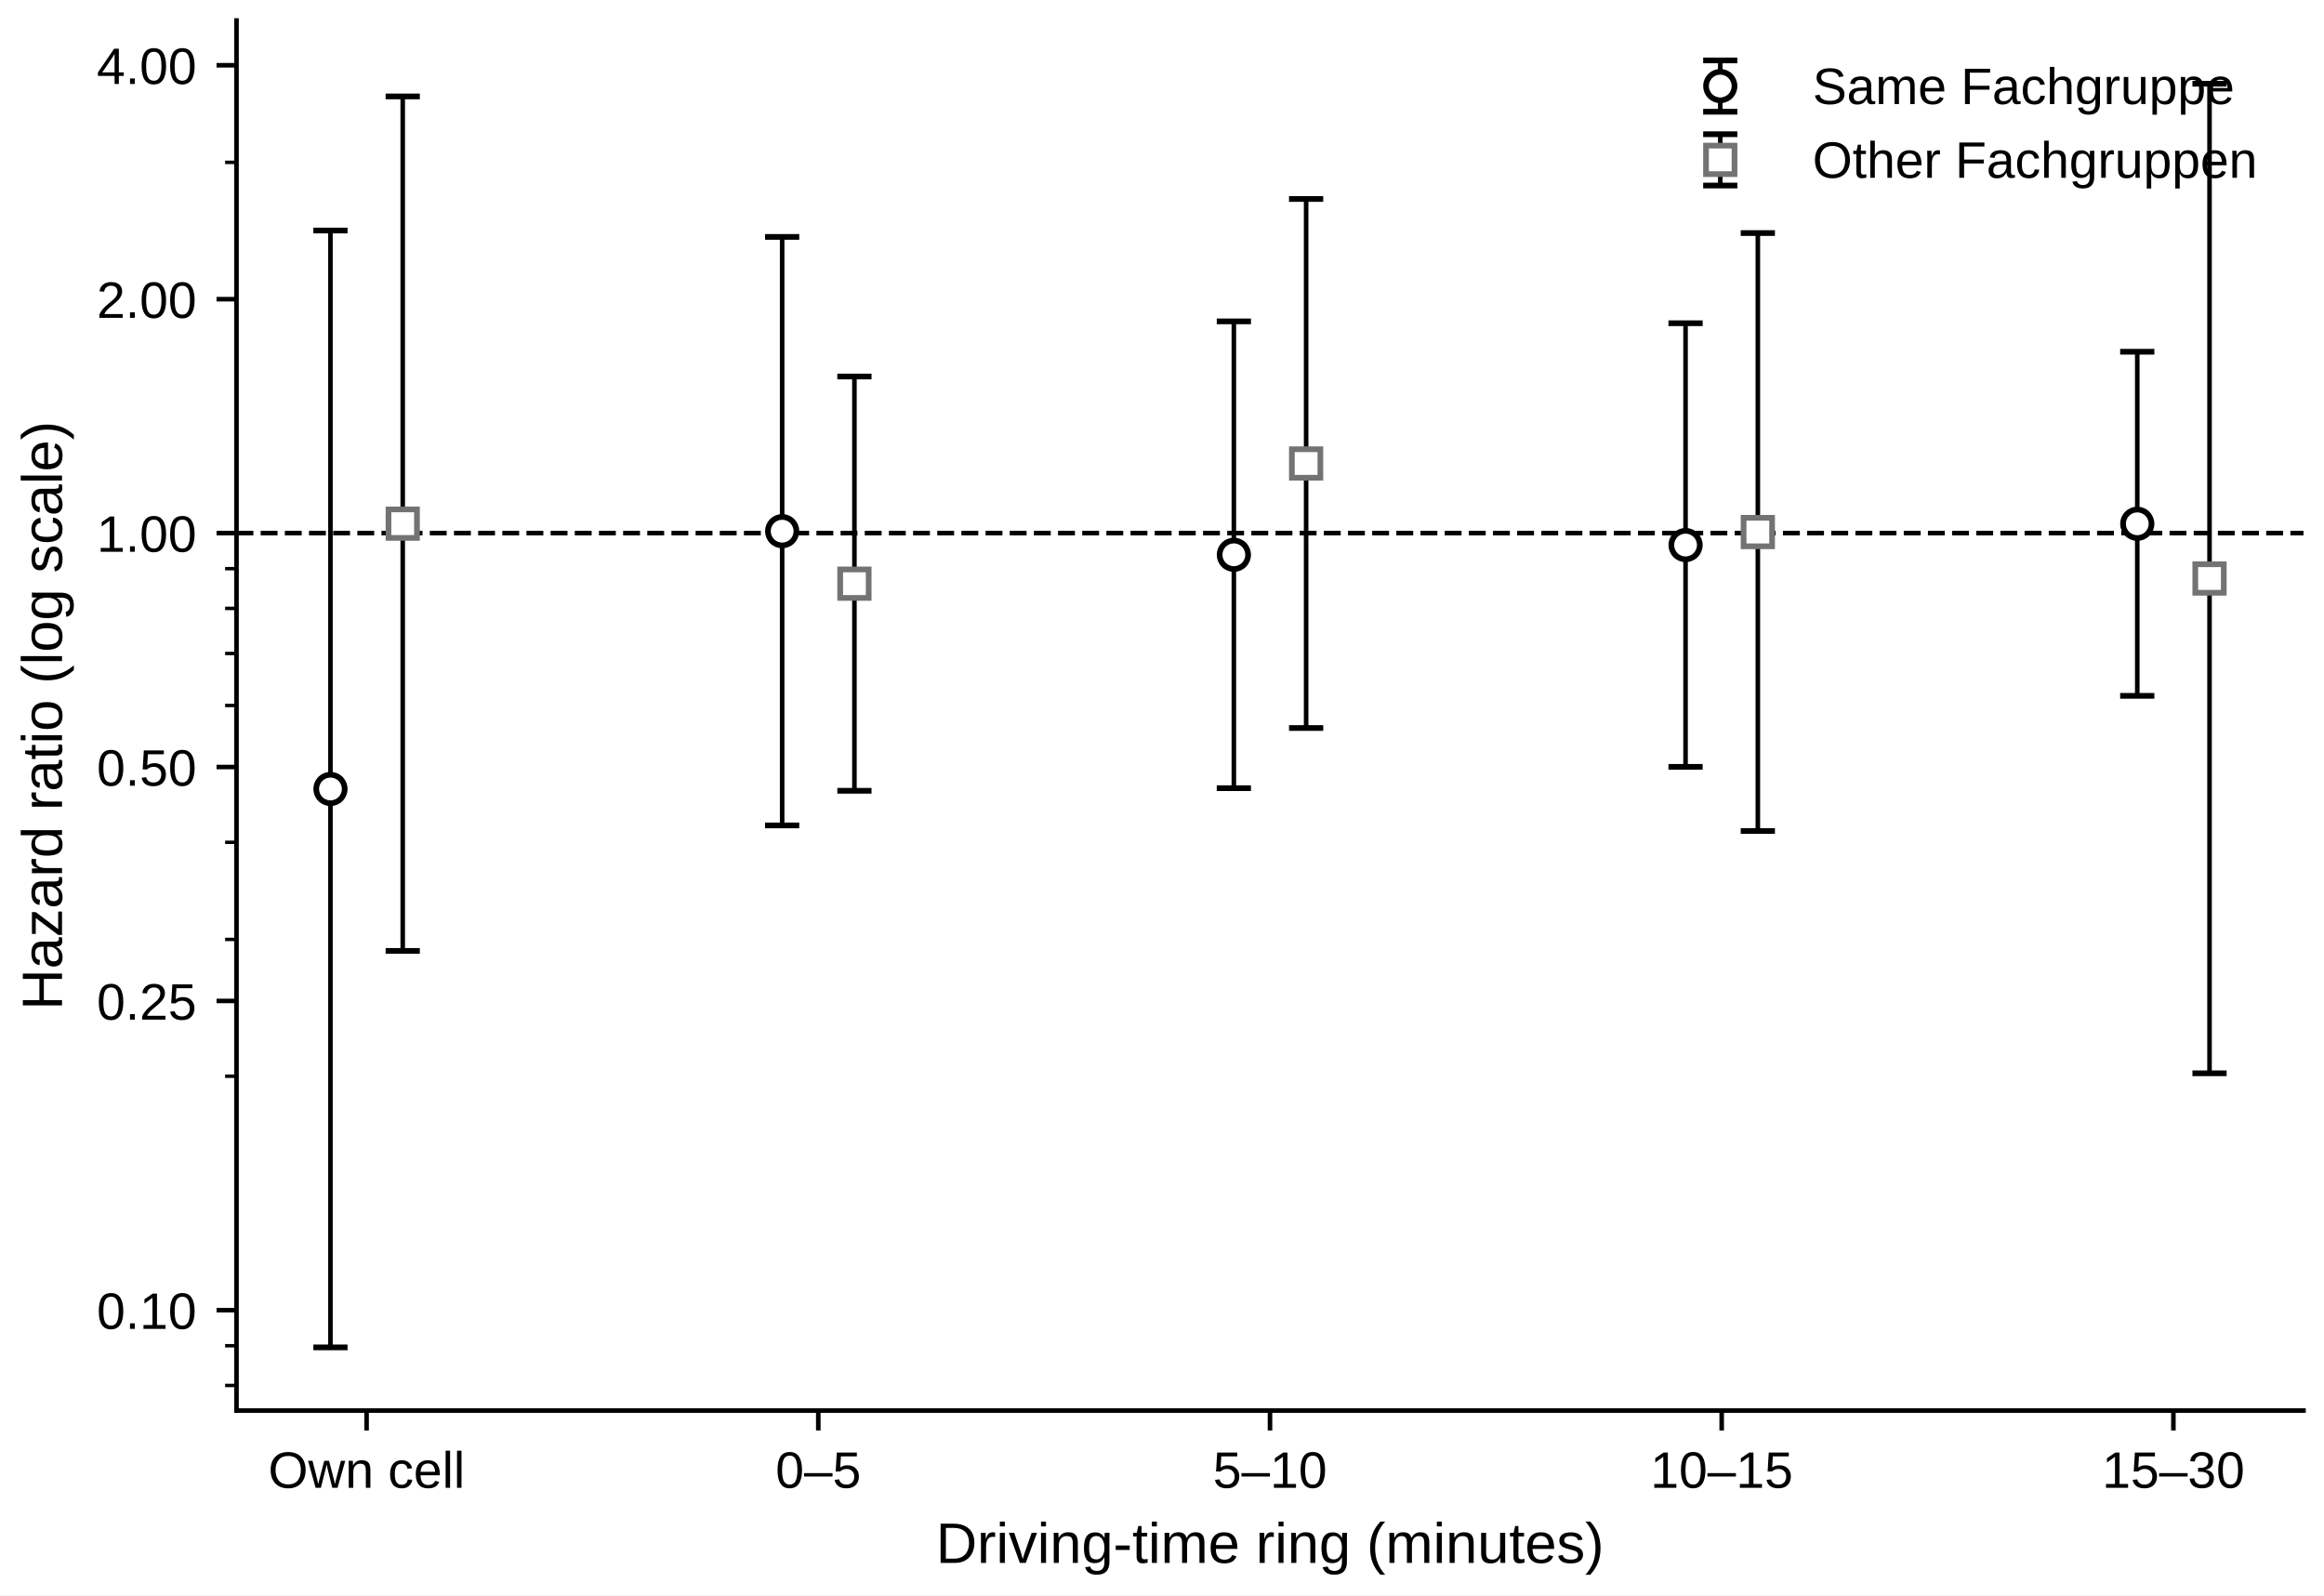
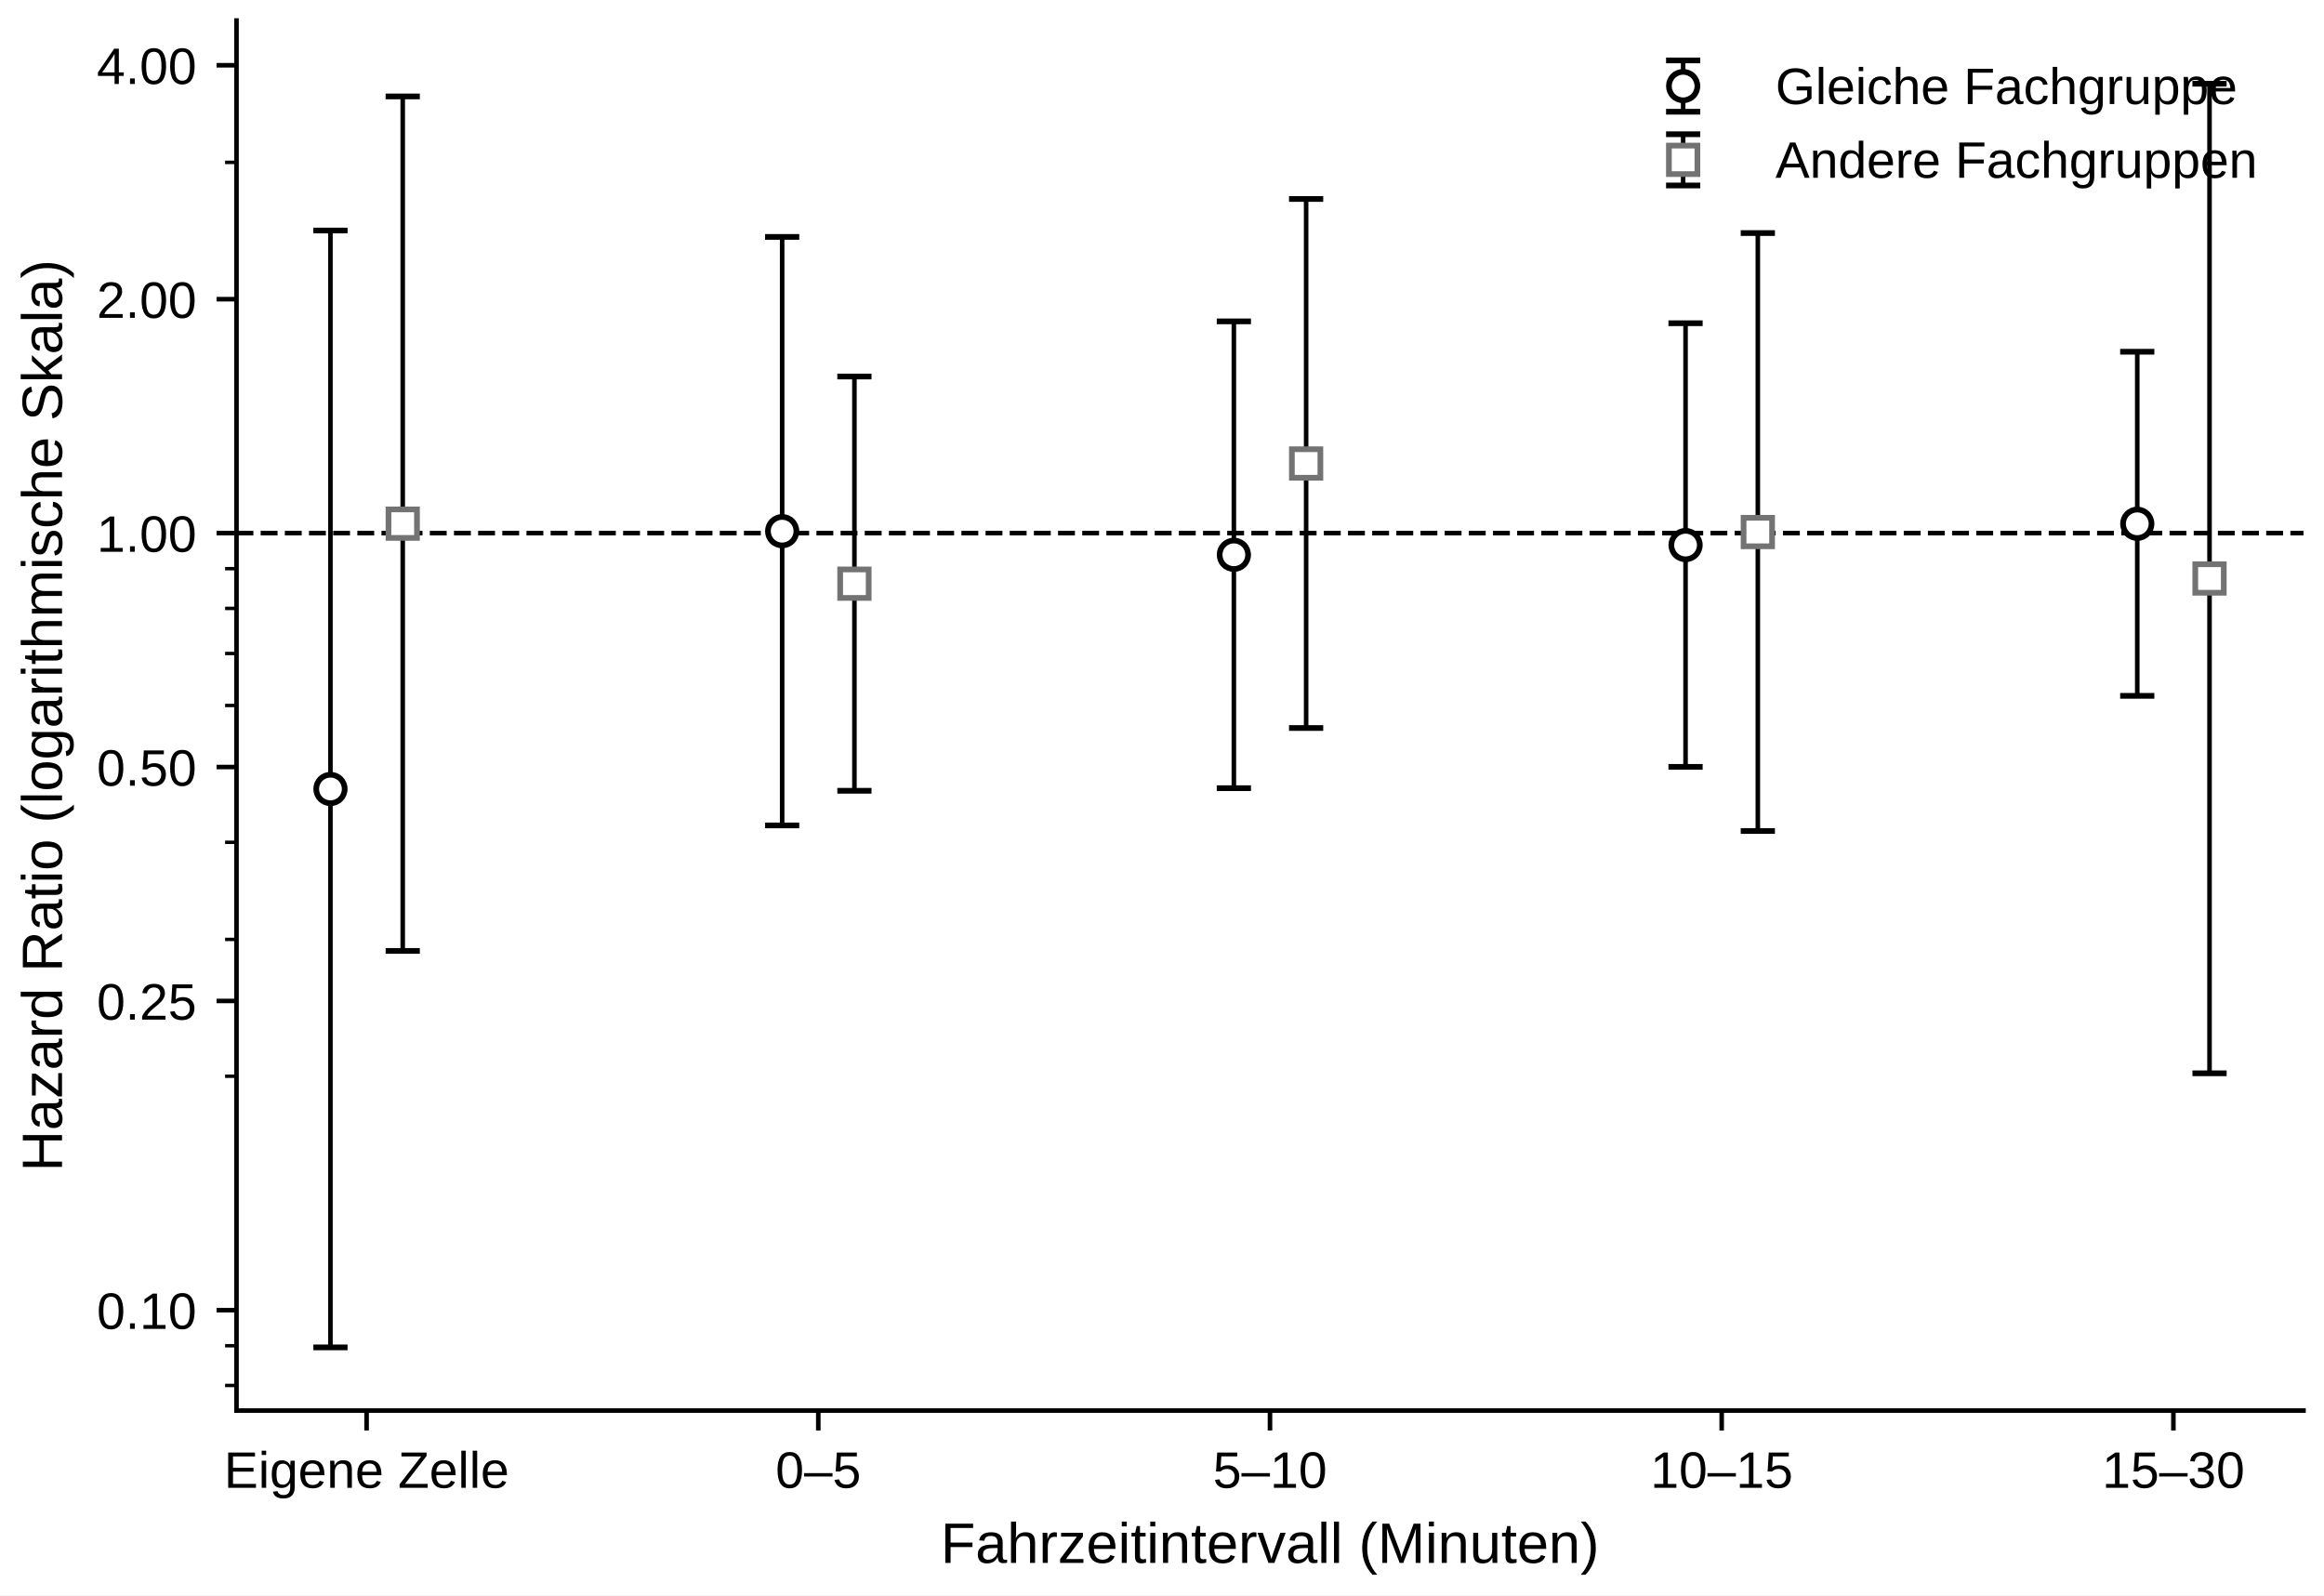
- <svg xmlns="http://www.w3.org/2000/svg" xmlns:xlink="http://www.w3.org/1999/xlink" width="407.8pt" height="279.972pt" viewBox="0 0 407.8 279.972" version="1.1">
+ <svg xmlns="http://www.w3.org/2000/svg" xmlns:xlink="http://www.w3.org/1999/xlink" width="407.8pt" height="279.967pt" viewBox="0 0 407.8 279.967" version="1.1">
  <defs>
    <style type="text/css">*{stroke-linejoin: round; stroke-linecap: butt}</style>
  </defs>
  <g id="figure_1">
    <g id="patch_1">
-       <path d="M 0 279.972  L 407.8 279.972  L 407.8 0  L 0 0  z " style="fill: #ffffff" />
+       <path d="M 0 279.967  L 407.8 279.967  L 407.8 0  L 0 0  z " style="fill: #ffffff" />
    </g>
    <g id="axes_1">
      <g id="patch_2">
        <path d="M 41.5 247.536  L 404.2 247.536  L 404.2 3.6  L 41.5 3.6  z " style="fill: #ffffff" />
      </g>
      <g id="matplotlib.axis_1">
        <g id="xtick_1">
          <g id="line2d_1">
            <defs>
-               <path id="mbccfac1403" d="M 0 0  L 0 3.5  " style="stroke: #000000; stroke-width: 0.8" />
+               <path id="m76d1884010" d="M 0 0  L 0 3.5  " style="stroke: #000000; stroke-width: 0.8" />
            </defs>
            <g>
-               <use xlink:href="#mbccfac1403" x="64.327" y="247.536" style="stroke: #000000; stroke-width: 0.8" />
+               <use xlink:href="#m76d1884010" x="64.327" y="247.536" style="stroke: #000000; stroke-width: 0.8" />
            </g>
          </g>
          <g id="text_1">
-             <text style="font-size: 9px; font-family: 'Arial', 'Helvetica', 'DejaVu Sans', sans-serif; text-anchor: middle" x="64.327" y="261.093" transform="rotate(-0 64.32708 261.0933)">Own cell</text>
+             <text style="font-size: 9px; font-family: 'Arial', 'Helvetica', 'DejaVu Sans', sans-serif; text-anchor: middle" x="64.327" y="261.088" transform="rotate(-0 64.32708 261.0882)">Eigene Zelle</text>
          </g>
        </g>
        <g id="xtick_2">
          <g id="line2d_2">
            <g>
-               <use xlink:href="#mbccfac1403" x="143.588" y="247.536" style="stroke: #000000; stroke-width: 0.8" />
+               <use xlink:href="#m76d1884010" x="143.588" y="247.536" style="stroke: #000000; stroke-width: 0.8" />
            </g>
          </g>
          <g id="text_2">
            <text style="font-size: 9px; font-family: 'Arial', 'Helvetica', 'DejaVu Sans', sans-serif; text-anchor: middle" x="143.588" y="261.088" transform="rotate(-0 143.5884 261.0882)">0–5</text>
          </g>
        </g>
        <g id="xtick_3">
          <g id="line2d_3">
            <g>
-               <use xlink:href="#mbccfac1403" x="222.85" y="247.536" style="stroke: #000000; stroke-width: 0.8" />
+               <use xlink:href="#m76d1884010" x="222.85" y="247.536" style="stroke: #000000; stroke-width: 0.8" />
            </g>
          </g>
          <g id="text_3">
            <text style="font-size: 9px; font-family: 'Arial', 'Helvetica', 'DejaVu Sans', sans-serif; text-anchor: middle" x="222.85" y="261.088" transform="rotate(-0 222.8498 261.0882)">5–10</text>
          </g>
        </g>
        <g id="xtick_4">
          <g id="line2d_4">
            <g>
-               <use xlink:href="#mbccfac1403" x="302.111" y="247.536" style="stroke: #000000; stroke-width: 0.8" />
+               <use xlink:href="#m76d1884010" x="302.111" y="247.536" style="stroke: #000000; stroke-width: 0.8" />
            </g>
          </g>
          <g id="text_4">
            <text style="font-size: 9px; font-family: 'Arial', 'Helvetica', 'DejaVu Sans', sans-serif; text-anchor: middle" x="302.111" y="261.088" transform="rotate(-0 302.1112 261.0882)">10–15</text>
          </g>
        </g>
        <g id="xtick_5">
          <g id="line2d_5">
            <g>
-               <use xlink:href="#mbccfac1403" x="381.373" y="247.536" style="stroke: #000000; stroke-width: 0.8" />
+               <use xlink:href="#m76d1884010" x="381.373" y="247.536" style="stroke: #000000; stroke-width: 0.8" />
            </g>
          </g>
          <g id="text_5">
            <text style="font-size: 9px; font-family: 'Arial', 'Helvetica', 'DejaVu Sans', sans-serif; text-anchor: middle" x="381.373" y="261.088" transform="rotate(-0 381.3725 261.0882)">15–30</text>
          </g>
        </g>
        <g id="text_6">
-           <text style="font-size: 10px; font-family: 'Arial', 'Helvetica', 'DejaVu Sans', sans-serif; text-anchor: middle" x="222.85" y="274.268" transform="rotate(-0 222.8498 274.2677)">Driving-time ring (minutes)</text>
+           <text style="font-size: 10px; font-family: 'Arial', 'Helvetica', 'DejaVu Sans', sans-serif; text-anchor: middle" x="222.85" y="274.263" transform="rotate(-0 222.8498 274.2627)">Fahrzeitintervall (Minuten)</text>
        </g>
      </g>
      <g id="matplotlib.axis_2">
        <g id="ytick_1">
          <g id="line2d_6">
            <defs>
-               <path id="mbd9228f3bc" d="M 0 0  L -3.5 0  " style="stroke: #000000; stroke-width: 0.8" />
+               <path id="mbd39e6de66" d="M 0 0  L -3.5 0  " style="stroke: #000000; stroke-width: 0.8" />
            </defs>
            <g>
-               <use xlink:href="#mbd9228f3bc" x="41.5" y="229.917" style="stroke: #000000; stroke-width: 0.8" />
+               <use xlink:href="#mbd39e6de66" x="41.5" y="229.917" style="stroke: #000000; stroke-width: 0.8" />
            </g>
          </g>
          <g id="text_7">
            <text style="font-size: 9px; font-family: 'Arial', 'Helvetica', 'DejaVu Sans', sans-serif; text-anchor: end" x="34.5" y="233.193" transform="rotate(-0 34.49981 233.1928)">0.10</text>
          </g>
        </g>
        <g id="ytick_2">
          <g id="line2d_7">
            <g>
-               <use xlink:href="#mbd9228f3bc" x="41.5" y="175.652" style="stroke: #000000; stroke-width: 0.8" />
+               <use xlink:href="#mbd39e6de66" x="41.5" y="175.652" style="stroke: #000000; stroke-width: 0.8" />
            </g>
          </g>
          <g id="text_8">
            <text style="font-size: 9px; font-family: 'Arial', 'Helvetica', 'DejaVu Sans', sans-serif; text-anchor: end" x="34.5" y="178.928" transform="rotate(-0 34.49981 178.9283)">0.25</text>
          </g>
        </g>
        <g id="ytick_3">
          <g id="line2d_8">
            <g>
-               <use xlink:href="#mbd9228f3bc" x="41.5" y="134.603" style="stroke: #000000; stroke-width: 0.8" />
+               <use xlink:href="#mbd39e6de66" x="41.5" y="134.603" style="stroke: #000000; stroke-width: 0.8" />
            </g>
          </g>
          <g id="text_9">
            <text style="font-size: 9px; font-family: 'Arial', 'Helvetica', 'DejaVu Sans', sans-serif; text-anchor: end" x="34.5" y="137.879" transform="rotate(-0 34.49981 137.8787)">0.50</text>
          </g>
        </g>
        <g id="ytick_4">
          <g id="line2d_9">
            <g>
-               <use xlink:href="#mbd9228f3bc" x="41.5" y="93.553" style="stroke: #000000; stroke-width: 0.8" />
+               <use xlink:href="#mbd39e6de66" x="41.5" y="93.553" style="stroke: #000000; stroke-width: 0.8" />
            </g>
          </g>
          <g id="text_10">
            <text style="font-size: 9px; font-family: 'Arial', 'Helvetica', 'DejaVu Sans', sans-serif; text-anchor: end" x="34.5" y="96.829" transform="rotate(-0 34.49981 96.82914)">1.00</text>
          </g>
        </g>
        <g id="ytick_5">
          <g id="line2d_10">
            <g>
-               <use xlink:href="#mbd9228f3bc" x="41.5" y="52.503" style="stroke: #000000; stroke-width: 0.8" />
+               <use xlink:href="#mbd39e6de66" x="41.5" y="52.503" style="stroke: #000000; stroke-width: 0.8" />
            </g>
          </g>
          <g id="text_11">
            <text style="font-size: 9px; font-family: 'Arial', 'Helvetica', 'DejaVu Sans', sans-serif; text-anchor: end" x="34.5" y="55.78" transform="rotate(-0 34.49981 55.77958)">2.00</text>
          </g>
        </g>
        <g id="ytick_6">
          <g id="line2d_11">
            <g>
-               <use xlink:href="#mbd9228f3bc" x="41.5" y="11.454" style="stroke: #000000; stroke-width: 0.8" />
+               <use xlink:href="#mbd39e6de66" x="41.5" y="11.454" style="stroke: #000000; stroke-width: 0.8" />
            </g>
          </g>
          <g id="text_12">
            <text style="font-size: 9px; font-family: 'Arial', 'Helvetica', 'DejaVu Sans', sans-serif; text-anchor: end" x="34.5" y="14.73" transform="rotate(-0 34.49981 14.73002)">4.00</text>
          </g>
        </g>
        <g id="ytick_7">
          <g id="line2d_12">
            <defs>
-               <path id="m060a63acf5" d="M 0 0  L -2 0  " style="stroke: #000000; stroke-width: 0.6" />
+               <path id="ma1ae5eb329" d="M 0 0  L -2 0  " style="stroke: #000000; stroke-width: 0.6" />
            </defs>
            <g>
-               <use xlink:href="#m060a63acf5" x="41.5" y="243.132" style="stroke: #000000; stroke-width: 0.6" />
+               <use xlink:href="#ma1ae5eb329" x="41.5" y="243.132" style="stroke: #000000; stroke-width: 0.6" />
            </g>
          </g>
        </g>
        <g id="ytick_8">
          <g id="line2d_13">
            <g>
-               <use xlink:href="#m060a63acf5" x="41.5" y="236.156" style="stroke: #000000; stroke-width: 0.6" />
+               <use xlink:href="#ma1ae5eb329" x="41.5" y="236.156" style="stroke: #000000; stroke-width: 0.6" />
            </g>
          </g>
        </g>
        <g id="ytick_9">
          <g id="line2d_14">
            <g>
-               <use xlink:href="#m060a63acf5" x="41.5" y="188.867" style="stroke: #000000; stroke-width: 0.6" />
+               <use xlink:href="#ma1ae5eb329" x="41.5" y="188.867" style="stroke: #000000; stroke-width: 0.6" />
            </g>
          </g>
        </g>
        <g id="ytick_10">
          <g id="line2d_15">
            <g>
-               <use xlink:href="#m060a63acf5" x="41.5" y="164.855" style="stroke: #000000; stroke-width: 0.6" />
+               <use xlink:href="#ma1ae5eb329" x="41.5" y="164.855" style="stroke: #000000; stroke-width: 0.6" />
            </g>
          </g>
        </g>
        <g id="ytick_11">
          <g id="line2d_16">
            <g>
-               <use xlink:href="#m060a63acf5" x="41.5" y="147.818" style="stroke: #000000; stroke-width: 0.6" />
+               <use xlink:href="#ma1ae5eb329" x="41.5" y="147.818" style="stroke: #000000; stroke-width: 0.6" />
            </g>
          </g>
        </g>
        <g id="ytick_12">
          <g id="line2d_17">
            <g>
-               <use xlink:href="#m060a63acf5" x="41.5" y="123.805" style="stroke: #000000; stroke-width: 0.6" />
+               <use xlink:href="#ma1ae5eb329" x="41.5" y="123.805" style="stroke: #000000; stroke-width: 0.6" />
            </g>
          </g>
        </g>
        <g id="ytick_13">
          <g id="line2d_18">
            <g>
-               <use xlink:href="#m060a63acf5" x="41.5" y="114.676" style="stroke: #000000; stroke-width: 0.6" />
+               <use xlink:href="#ma1ae5eb329" x="41.5" y="114.676" style="stroke: #000000; stroke-width: 0.6" />
            </g>
          </g>
        </g>
        <g id="ytick_14">
          <g id="line2d_19">
            <g>
-               <use xlink:href="#m060a63acf5" x="41.5" y="106.768" style="stroke: #000000; stroke-width: 0.6" />
+               <use xlink:href="#ma1ae5eb329" x="41.5" y="106.768" style="stroke: #000000; stroke-width: 0.6" />
            </g>
          </g>
        </g>
        <g id="ytick_15">
          <g id="line2d_20">
            <g>
-               <use xlink:href="#m060a63acf5" x="41.5" y="99.793" style="stroke: #000000; stroke-width: 0.6" />
+               <use xlink:href="#ma1ae5eb329" x="41.5" y="99.793" style="stroke: #000000; stroke-width: 0.6" />
            </g>
          </g>
        </g>
        <g id="ytick_16">
          <g id="line2d_21">
            <g>
-               <use xlink:href="#m060a63acf5" x="41.5" y="28.491" style="stroke: #000000; stroke-width: 0.6" />
+               <use xlink:href="#ma1ae5eb329" x="41.5" y="28.491" style="stroke: #000000; stroke-width: 0.6" />
            </g>
          </g>
        </g>
        <g id="text_13">
-           <text style="font-size: 10px; font-family: 'Arial', 'Helvetica', 'DejaVu Sans', sans-serif; text-anchor: middle" x="10.88" y="125.568" transform="rotate(-90 10.88027 125.568)">Hazard ratio (log scale)</text>
+           <text style="font-size: 10px; font-family: 'Arial', 'Helvetica', 'DejaVu Sans', sans-serif; text-anchor: middle" x="10.88" y="125.568" transform="rotate(-90 10.88027 125.568)">Hazard Ratio (logarithmische Skala)</text>
        </g>
      </g>
      <g id="LineCollection_1">
-         <path d="M 57.986 236.448  L 57.986 40.458  " clip-path="url(#p0e3c01364d)" style="fill: none; stroke: #000000; stroke-width: 0.8" />
-         <path d="M 137.248 144.846  L 137.248 41.579  " clip-path="url(#p0e3c01364d)" style="fill: none; stroke: #000000; stroke-width: 0.8" />
-         <path d="M 216.509 138.319  L 216.509 56.395  " clip-path="url(#p0e3c01364d)" style="fill: none; stroke: #000000; stroke-width: 0.8" />
-         <path d="M 295.77 134.572  L 295.77 56.727  " clip-path="url(#p0e3c01364d)" style="fill: none; stroke: #000000; stroke-width: 0.8" />
-         <path d="M 375.032 122.112  L 375.032 61.723  " clip-path="url(#p0e3c01364d)" style="fill: none; stroke: #000000; stroke-width: 0.8" />
+         <path d="M 57.986 236.448  L 57.986 40.458  " clip-path="url(#p5e1ed711b6)" style="fill: none; stroke: #000000; stroke-width: 0.8" />
+         <path d="M 137.248 144.846  L 137.248 41.579  " clip-path="url(#p5e1ed711b6)" style="fill: none; stroke: #000000; stroke-width: 0.8" />
+         <path d="M 216.509 138.319  L 216.509 56.395  " clip-path="url(#p5e1ed711b6)" style="fill: none; stroke: #000000; stroke-width: 0.8" />
+         <path d="M 295.77 134.572  L 295.77 56.727  " clip-path="url(#p5e1ed711b6)" style="fill: none; stroke: #000000; stroke-width: 0.8" />
+         <path d="M 375.032 122.112  L 375.032 61.723  " clip-path="url(#p5e1ed711b6)" style="fill: none; stroke: #000000; stroke-width: 0.8" />
      </g>
      <g id="line2d_22">
        <defs>
-           <path id="m405b956934" d="M 3 0  L -3 -0  " style="stroke: #000000" />
+           <path id="me6664a4d33" d="M 3 0  L -3 -0  " style="stroke: #000000" />
        </defs>
-         <g clip-path="url(#p0e3c01364d)">
-           <use xlink:href="#m405b956934" x="57.986" y="236.448" style="stroke: #000000" />
-           <use xlink:href="#m405b956934" x="137.248" y="144.846" style="stroke: #000000" />
-           <use xlink:href="#m405b956934" x="216.509" y="138.319" style="stroke: #000000" />
-           <use xlink:href="#m405b956934" x="295.77" y="134.572" style="stroke: #000000" />
-           <use xlink:href="#m405b956934" x="375.032" y="122.112" style="stroke: #000000" />
+         <g clip-path="url(#p5e1ed711b6)">
+           <use xlink:href="#me6664a4d33" x="57.986" y="236.448" style="stroke: #000000" />
+           <use xlink:href="#me6664a4d33" x="137.248" y="144.846" style="stroke: #000000" />
+           <use xlink:href="#me6664a4d33" x="216.509" y="138.319" style="stroke: #000000" />
+           <use xlink:href="#me6664a4d33" x="295.77" y="134.572" style="stroke: #000000" />
+           <use xlink:href="#me6664a4d33" x="375.032" y="122.112" style="stroke: #000000" />
        </g>
      </g>
      <g id="line2d_23">
-         <g clip-path="url(#p0e3c01364d)">
-           <use xlink:href="#m405b956934" x="57.986" y="40.458" style="stroke: #000000" />
-           <use xlink:href="#m405b956934" x="137.248" y="41.579" style="stroke: #000000" />
-           <use xlink:href="#m405b956934" x="216.509" y="56.395" style="stroke: #000000" />
-           <use xlink:href="#m405b956934" x="295.77" y="56.727" style="stroke: #000000" />
-           <use xlink:href="#m405b956934" x="375.032" y="61.723" style="stroke: #000000" />
+         <g clip-path="url(#p5e1ed711b6)">
+           <use xlink:href="#me6664a4d33" x="57.986" y="40.458" style="stroke: #000000" />
+           <use xlink:href="#me6664a4d33" x="137.248" y="41.579" style="stroke: #000000" />
+           <use xlink:href="#me6664a4d33" x="216.509" y="56.395" style="stroke: #000000" />
+           <use xlink:href="#me6664a4d33" x="295.77" y="56.727" style="stroke: #000000" />
+           <use xlink:href="#me6664a4d33" x="375.032" y="61.723" style="stroke: #000000" />
        </g>
      </g>
      <g id="LineCollection_2">
-         <path d="M 70.668 166.869  L 70.668 16.924  " clip-path="url(#p0e3c01364d)" style="fill: none; stroke: #000000; stroke-width: 0.8" />
-         <path d="M 149.929 138.776  L 149.929 66.078  " clip-path="url(#p0e3c01364d)" style="fill: none; stroke: #000000; stroke-width: 0.8" />
-         <path d="M 229.191 127.758  L 229.191 34.915  " clip-path="url(#p0e3c01364d)" style="fill: none; stroke: #000000; stroke-width: 0.8" />
-         <path d="M 308.452 145.827  L 308.452 40.904  " clip-path="url(#p0e3c01364d)" style="fill: none; stroke: #000000; stroke-width: 0.8" />
-         <path d="M 387.713 188.352  L 387.713 14.688  " clip-path="url(#p0e3c01364d)" style="fill: none; stroke: #000000; stroke-width: 0.8" />
+         <path d="M 70.668 166.869  L 70.668 16.924  " clip-path="url(#p5e1ed711b6)" style="fill: none; stroke: #000000; stroke-width: 0.8" />
+         <path d="M 149.929 138.776  L 149.929 66.078  " clip-path="url(#p5e1ed711b6)" style="fill: none; stroke: #000000; stroke-width: 0.8" />
+         <path d="M 229.191 127.758  L 229.191 34.915  " clip-path="url(#p5e1ed711b6)" style="fill: none; stroke: #000000; stroke-width: 0.8" />
+         <path d="M 308.452 145.827  L 308.452 40.904  " clip-path="url(#p5e1ed711b6)" style="fill: none; stroke: #000000; stroke-width: 0.8" />
+         <path d="M 387.713 188.352  L 387.713 14.688  " clip-path="url(#p5e1ed711b6)" style="fill: none; stroke: #000000; stroke-width: 0.8" />
      </g>
      <g id="line2d_24">
        <defs>
-           <path id="m51d06b6b5e" d="M 3 0  L -3 -0  " style="stroke: #000000" />
+           <path id="ma2bb97db74" d="M 3 0  L -3 -0  " style="stroke: #000000" />
        </defs>
-         <g clip-path="url(#p0e3c01364d)">
-           <use xlink:href="#m51d06b6b5e" x="70.668" y="166.869" style="fill: #737373; stroke: #000000" />
-           <use xlink:href="#m51d06b6b5e" x="149.929" y="138.776" style="fill: #737373; stroke: #000000" />
-           <use xlink:href="#m51d06b6b5e" x="229.191" y="127.758" style="fill: #737373; stroke: #000000" />
-           <use xlink:href="#m51d06b6b5e" x="308.452" y="145.827" style="fill: #737373; stroke: #000000" />
-           <use xlink:href="#m51d06b6b5e" x="387.713" y="188.352" style="fill: #737373; stroke: #000000" />
+         <g clip-path="url(#p5e1ed711b6)">
+           <use xlink:href="#ma2bb97db74" x="70.668" y="166.869" style="fill: #737373; stroke: #000000" />
+           <use xlink:href="#ma2bb97db74" x="149.929" y="138.776" style="fill: #737373; stroke: #000000" />
+           <use xlink:href="#ma2bb97db74" x="229.191" y="127.758" style="fill: #737373; stroke: #000000" />
+           <use xlink:href="#ma2bb97db74" x="308.452" y="145.827" style="fill: #737373; stroke: #000000" />
+           <use xlink:href="#ma2bb97db74" x="387.713" y="188.352" style="fill: #737373; stroke: #000000" />
        </g>
      </g>
      <g id="line2d_25">
-         <g clip-path="url(#p0e3c01364d)">
-           <use xlink:href="#m51d06b6b5e" x="70.668" y="16.924" style="fill: #737373; stroke: #000000" />
-           <use xlink:href="#m51d06b6b5e" x="149.929" y="66.078" style="fill: #737373; stroke: #000000" />
-           <use xlink:href="#m51d06b6b5e" x="229.191" y="34.915" style="fill: #737373; stroke: #000000" />
-           <use xlink:href="#m51d06b6b5e" x="308.452" y="40.904" style="fill: #737373; stroke: #000000" />
-           <use xlink:href="#m51d06b6b5e" x="387.713" y="14.688" style="fill: #737373; stroke: #000000" />
+         <g clip-path="url(#p5e1ed711b6)">
+           <use xlink:href="#ma2bb97db74" x="70.668" y="16.924" style="fill: #737373; stroke: #000000" />
+           <use xlink:href="#ma2bb97db74" x="149.929" y="66.078" style="fill: #737373; stroke: #000000" />
+           <use xlink:href="#ma2bb97db74" x="229.191" y="34.915" style="fill: #737373; stroke: #000000" />
+           <use xlink:href="#ma2bb97db74" x="308.452" y="40.904" style="fill: #737373; stroke: #000000" />
+           <use xlink:href="#ma2bb97db74" x="387.713" y="14.688" style="fill: #737373; stroke: #000000" />
        </g>
      </g>
      <g id="line2d_26">
-         <path d="M 41.5 93.553  L 404.2 93.553  " clip-path="url(#p0e3c01364d)" style="fill: none; stroke-dasharray: 2.96,1.28; stroke-dashoffset: 0; stroke: #000000; stroke-width: 0.8" />
+         <path d="M 41.5 93.553  L 404.2 93.553  " clip-path="url(#p5e1ed711b6)" style="fill: none; stroke-dasharray: 2.96,1.28; stroke-dashoffset: 0; stroke: #000000; stroke-width: 0.8" />
      </g>
      <g id="line2d_27">
        <defs>
-           <path id="ma65203aa33" d="M 0 2.5  C 0.663 2.5 1.299 2.237 1.768 1.768  C 2.237 1.299 2.5 0.663 2.5 0  C 2.5 -0.663 2.237 -1.299 1.768 -1.768  C 1.299 -2.237 0.663 -2.5 0 -2.5  C -0.663 -2.5 -1.299 -2.237 -1.768 -1.768  C -2.237 -1.299 -2.5 -0.663 -2.5 0  C -2.5 0.663 -2.237 1.299 -1.768 1.768  C -1.299 2.237 -0.663 2.5 0 2.5  z " style="stroke: #000000" />
+           <path id="m5d85cd2715" d="M 0 2.5  C 0.663 2.5 1.299 2.237 1.768 1.768  C 2.237 1.299 2.5 0.663 2.5 0  C 2.5 -0.663 2.237 -1.299 1.768 -1.768  C 1.299 -2.237 0.663 -2.5 0 -2.5  C -0.663 -2.5 -1.299 -2.237 -1.768 -1.768  C -2.237 -1.299 -2.5 -0.663 -2.5 0  C -2.5 0.663 -2.237 1.299 -1.768 1.768  C -1.299 2.237 -0.663 2.5 0 2.5  z " style="stroke: #000000" />
        </defs>
-         <g clip-path="url(#p0e3c01364d)">
-           <use xlink:href="#ma65203aa33" x="57.986" y="138.453" style="fill: #ffffff; stroke: #000000" />
-           <use xlink:href="#ma65203aa33" x="137.248" y="93.212" style="fill: #ffffff; stroke: #000000" />
-           <use xlink:href="#ma65203aa33" x="216.509" y="97.357" style="fill: #ffffff; stroke: #000000" />
-           <use xlink:href="#ma65203aa33" x="295.77" y="95.649" style="fill: #ffffff; stroke: #000000" />
-           <use xlink:href="#ma65203aa33" x="375.032" y="91.918" style="fill: #ffffff; stroke: #000000" />
+         <g clip-path="url(#p5e1ed711b6)">
+           <use xlink:href="#m5d85cd2715" x="57.986" y="138.453" style="fill: #ffffff; stroke: #000000" />
+           <use xlink:href="#m5d85cd2715" x="137.248" y="93.212" style="fill: #ffffff; stroke: #000000" />
+           <use xlink:href="#m5d85cd2715" x="216.509" y="97.357" style="fill: #ffffff; stroke: #000000" />
+           <use xlink:href="#m5d85cd2715" x="295.77" y="95.649" style="fill: #ffffff; stroke: #000000" />
+           <use xlink:href="#m5d85cd2715" x="375.032" y="91.918" style="fill: #ffffff; stroke: #000000" />
        </g>
      </g>
      <g id="line2d_28">
        <defs>
-           <path id="m806c6f00da" d="M -2.5 2.5  L 2.5 2.5  L 2.5 -2.5  L -2.5 -2.5  z " style="stroke: #737373; stroke-linejoin: miter" />
+           <path id="md6f0b3dfb4" d="M -2.5 2.5  L 2.5 2.5  L 2.5 -2.5  L -2.5 -2.5  z " style="stroke: #737373; stroke-linejoin: miter" />
        </defs>
-         <g clip-path="url(#p0e3c01364d)">
-           <use xlink:href="#m806c6f00da" x="70.668" y="91.896" style="fill: #ffffff; stroke: #737373; stroke-linejoin: miter" />
-           <use xlink:href="#m806c6f00da" x="149.929" y="102.427" style="fill: #ffffff; stroke: #737373; stroke-linejoin: miter" />
-           <use xlink:href="#m806c6f00da" x="229.191" y="81.336" style="fill: #ffffff; stroke: #737373; stroke-linejoin: miter" />
-           <use xlink:href="#m806c6f00da" x="308.452" y="93.366" style="fill: #ffffff; stroke: #737373; stroke-linejoin: miter" />
-           <use xlink:href="#m806c6f00da" x="387.713" y="101.52" style="fill: #ffffff; stroke: #737373; stroke-linejoin: miter" />
+         <g clip-path="url(#p5e1ed711b6)">
+           <use xlink:href="#md6f0b3dfb4" x="70.668" y="91.896" style="fill: #ffffff; stroke: #737373; stroke-linejoin: miter" />
+           <use xlink:href="#md6f0b3dfb4" x="149.929" y="102.427" style="fill: #ffffff; stroke: #737373; stroke-linejoin: miter" />
+           <use xlink:href="#md6f0b3dfb4" x="229.191" y="81.336" style="fill: #ffffff; stroke: #737373; stroke-linejoin: miter" />
+           <use xlink:href="#md6f0b3dfb4" x="308.452" y="93.366" style="fill: #ffffff; stroke: #737373; stroke-linejoin: miter" />
+           <use xlink:href="#md6f0b3dfb4" x="387.713" y="101.52" style="fill: #ffffff; stroke: #737373; stroke-linejoin: miter" />
        </g>
      </g>
      <g id="patch_3">
        <path d="M 41.5 247.536  L 41.5 3.6  " style="fill: none; stroke: #000000; stroke-width: 0.8; stroke-linejoin: miter; stroke-linecap: square" />
      </g>
      <g id="patch_4">
        <path d="M 41.5 247.536  L 404.2 247.536  " style="fill: none; stroke: #000000; stroke-width: 0.8; stroke-linejoin: miter; stroke-linecap: square" />
      </g>
      <g id="legend_1">
        <g id="LineCollection_3">
-           <path d="M 301.86 19.602  L 301.86 10.602  " style="fill: none; stroke: #000000; stroke-width: 0.8" />
+           <path d="M 295.348 19.602  L 295.348 10.602  " style="fill: none; stroke: #000000; stroke-width: 0.8" />
        </g>
        <g id="line2d_29">
          <g>
-             <use xlink:href="#m405b956934" x="301.86" y="19.602" style="stroke: #000000" />
+             <use xlink:href="#me6664a4d33" x="295.348" y="19.602" style="stroke: #000000" />
          </g>
        </g>
        <g id="line2d_30">
          <g>
-             <use xlink:href="#m405b956934" x="301.86" y="10.602" style="stroke: #000000" />
+             <use xlink:href="#me6664a4d33" x="295.348" y="10.602" style="stroke: #000000" />
          </g>
        </g>
        <g id="line2d_31" />
        <g id="line2d_32">
          <g>
-             <use xlink:href="#ma65203aa33" x="301.86" y="15.102" style="fill: #ffffff; stroke: #000000" />
+             <use xlink:href="#m5d85cd2715" x="295.348" y="15.102" style="fill: #ffffff; stroke: #000000" />
          </g>
        </g>
        <g id="text_14">
-           <text style="font-size: 9px; font-family: 'Arial', 'Helvetica', 'DejaVu Sans', sans-serif; text-anchor: start" x="318.06" y="18.252" transform="rotate(-0 318.06 18.25225)">Same Fachgruppe</text>
+           <text style="font-size: 9px; font-family: 'Arial', 'Helvetica', 'DejaVu Sans', sans-serif; text-anchor: start" x="311.548" y="18.252" transform="rotate(-0 311.5476 18.25225)">Gleiche Fachgruppe</text>
        </g>
        <g id="LineCollection_4">
-           <path d="M 301.86 32.554  L 301.86 23.554  " style="fill: none; stroke: #000000; stroke-width: 0.8" />
+           <path d="M 295.348 32.549  L 295.348 23.549  " style="fill: none; stroke: #000000; stroke-width: 0.8" />
        </g>
        <g id="line2d_33">
          <g>
-             <use xlink:href="#m51d06b6b5e" x="301.86" y="32.554" style="fill: #737373; stroke: #000000" />
+             <use xlink:href="#ma2bb97db74" x="295.348" y="32.549" style="fill: #737373; stroke: #000000" />
          </g>
        </g>
        <g id="line2d_34">
          <g>
-             <use xlink:href="#m51d06b6b5e" x="301.86" y="23.554" style="fill: #737373; stroke: #000000" />
+             <use xlink:href="#ma2bb97db74" x="295.348" y="23.549" style="fill: #737373; stroke: #000000" />
          </g>
        </g>
        <g id="line2d_35" />
        <g id="line2d_36">
          <g>
-             <use xlink:href="#m806c6f00da" x="301.86" y="28.054" style="fill: #ffffff; stroke: #737373; stroke-linejoin: miter" />
+             <use xlink:href="#md6f0b3dfb4" x="295.348" y="28.049" style="fill: #ffffff; stroke: #737373; stroke-linejoin: miter" />
          </g>
        </g>
        <g id="text_15">
-           <text style="font-size: 9px; font-family: 'Arial', 'Helvetica', 'DejaVu Sans', sans-serif; text-anchor: start" x="318.06" y="31.204" transform="rotate(-0 318.06 31.20381)">Other Fachgruppen</text>
+           <text style="font-size: 9px; font-family: 'Arial', 'Helvetica', 'DejaVu Sans', sans-serif; text-anchor: start" x="311.548" y="31.199" transform="rotate(-0 311.5476 31.19871)">Andere Fachgruppen</text>
        </g>
      </g>
    </g>
  </g>
  <defs>
-     <clipPath id="p0e3c01364d">
+     <clipPath id="p5e1ed711b6">
      <rect x="41.5" y="3.6" width="362.7" height="243.936" />
    </clipPath>
  </defs>
</svg>
